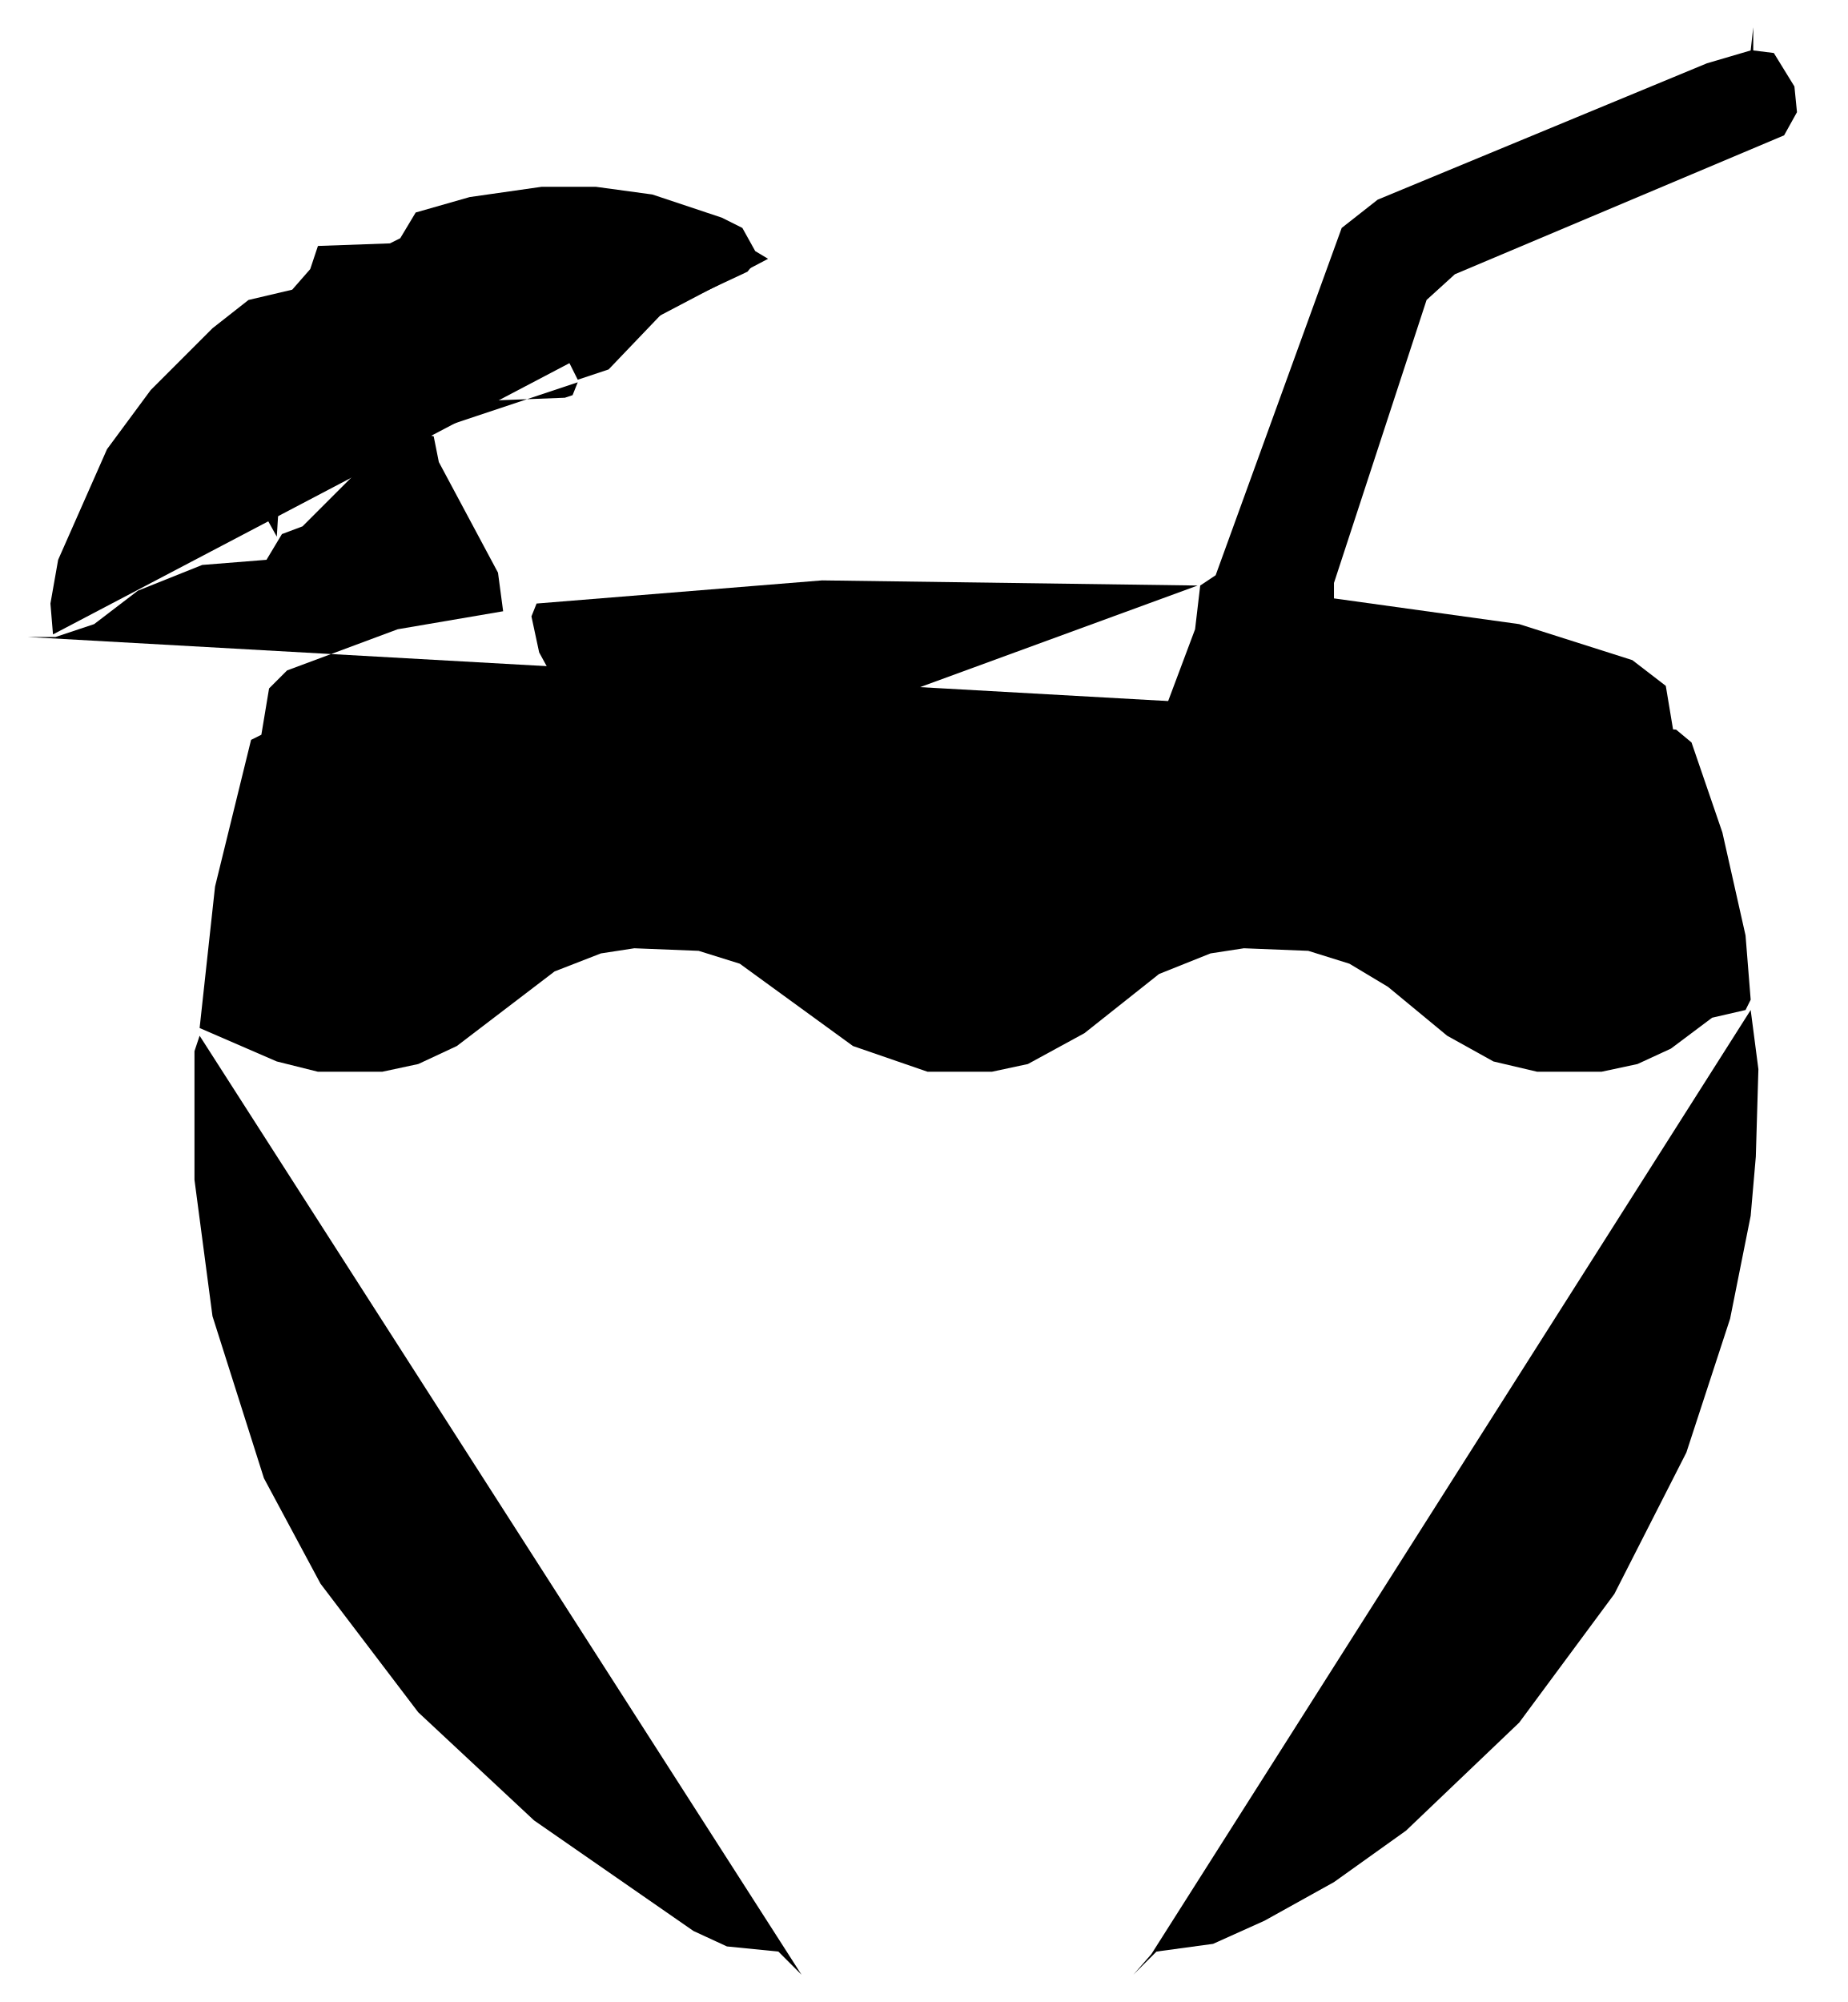
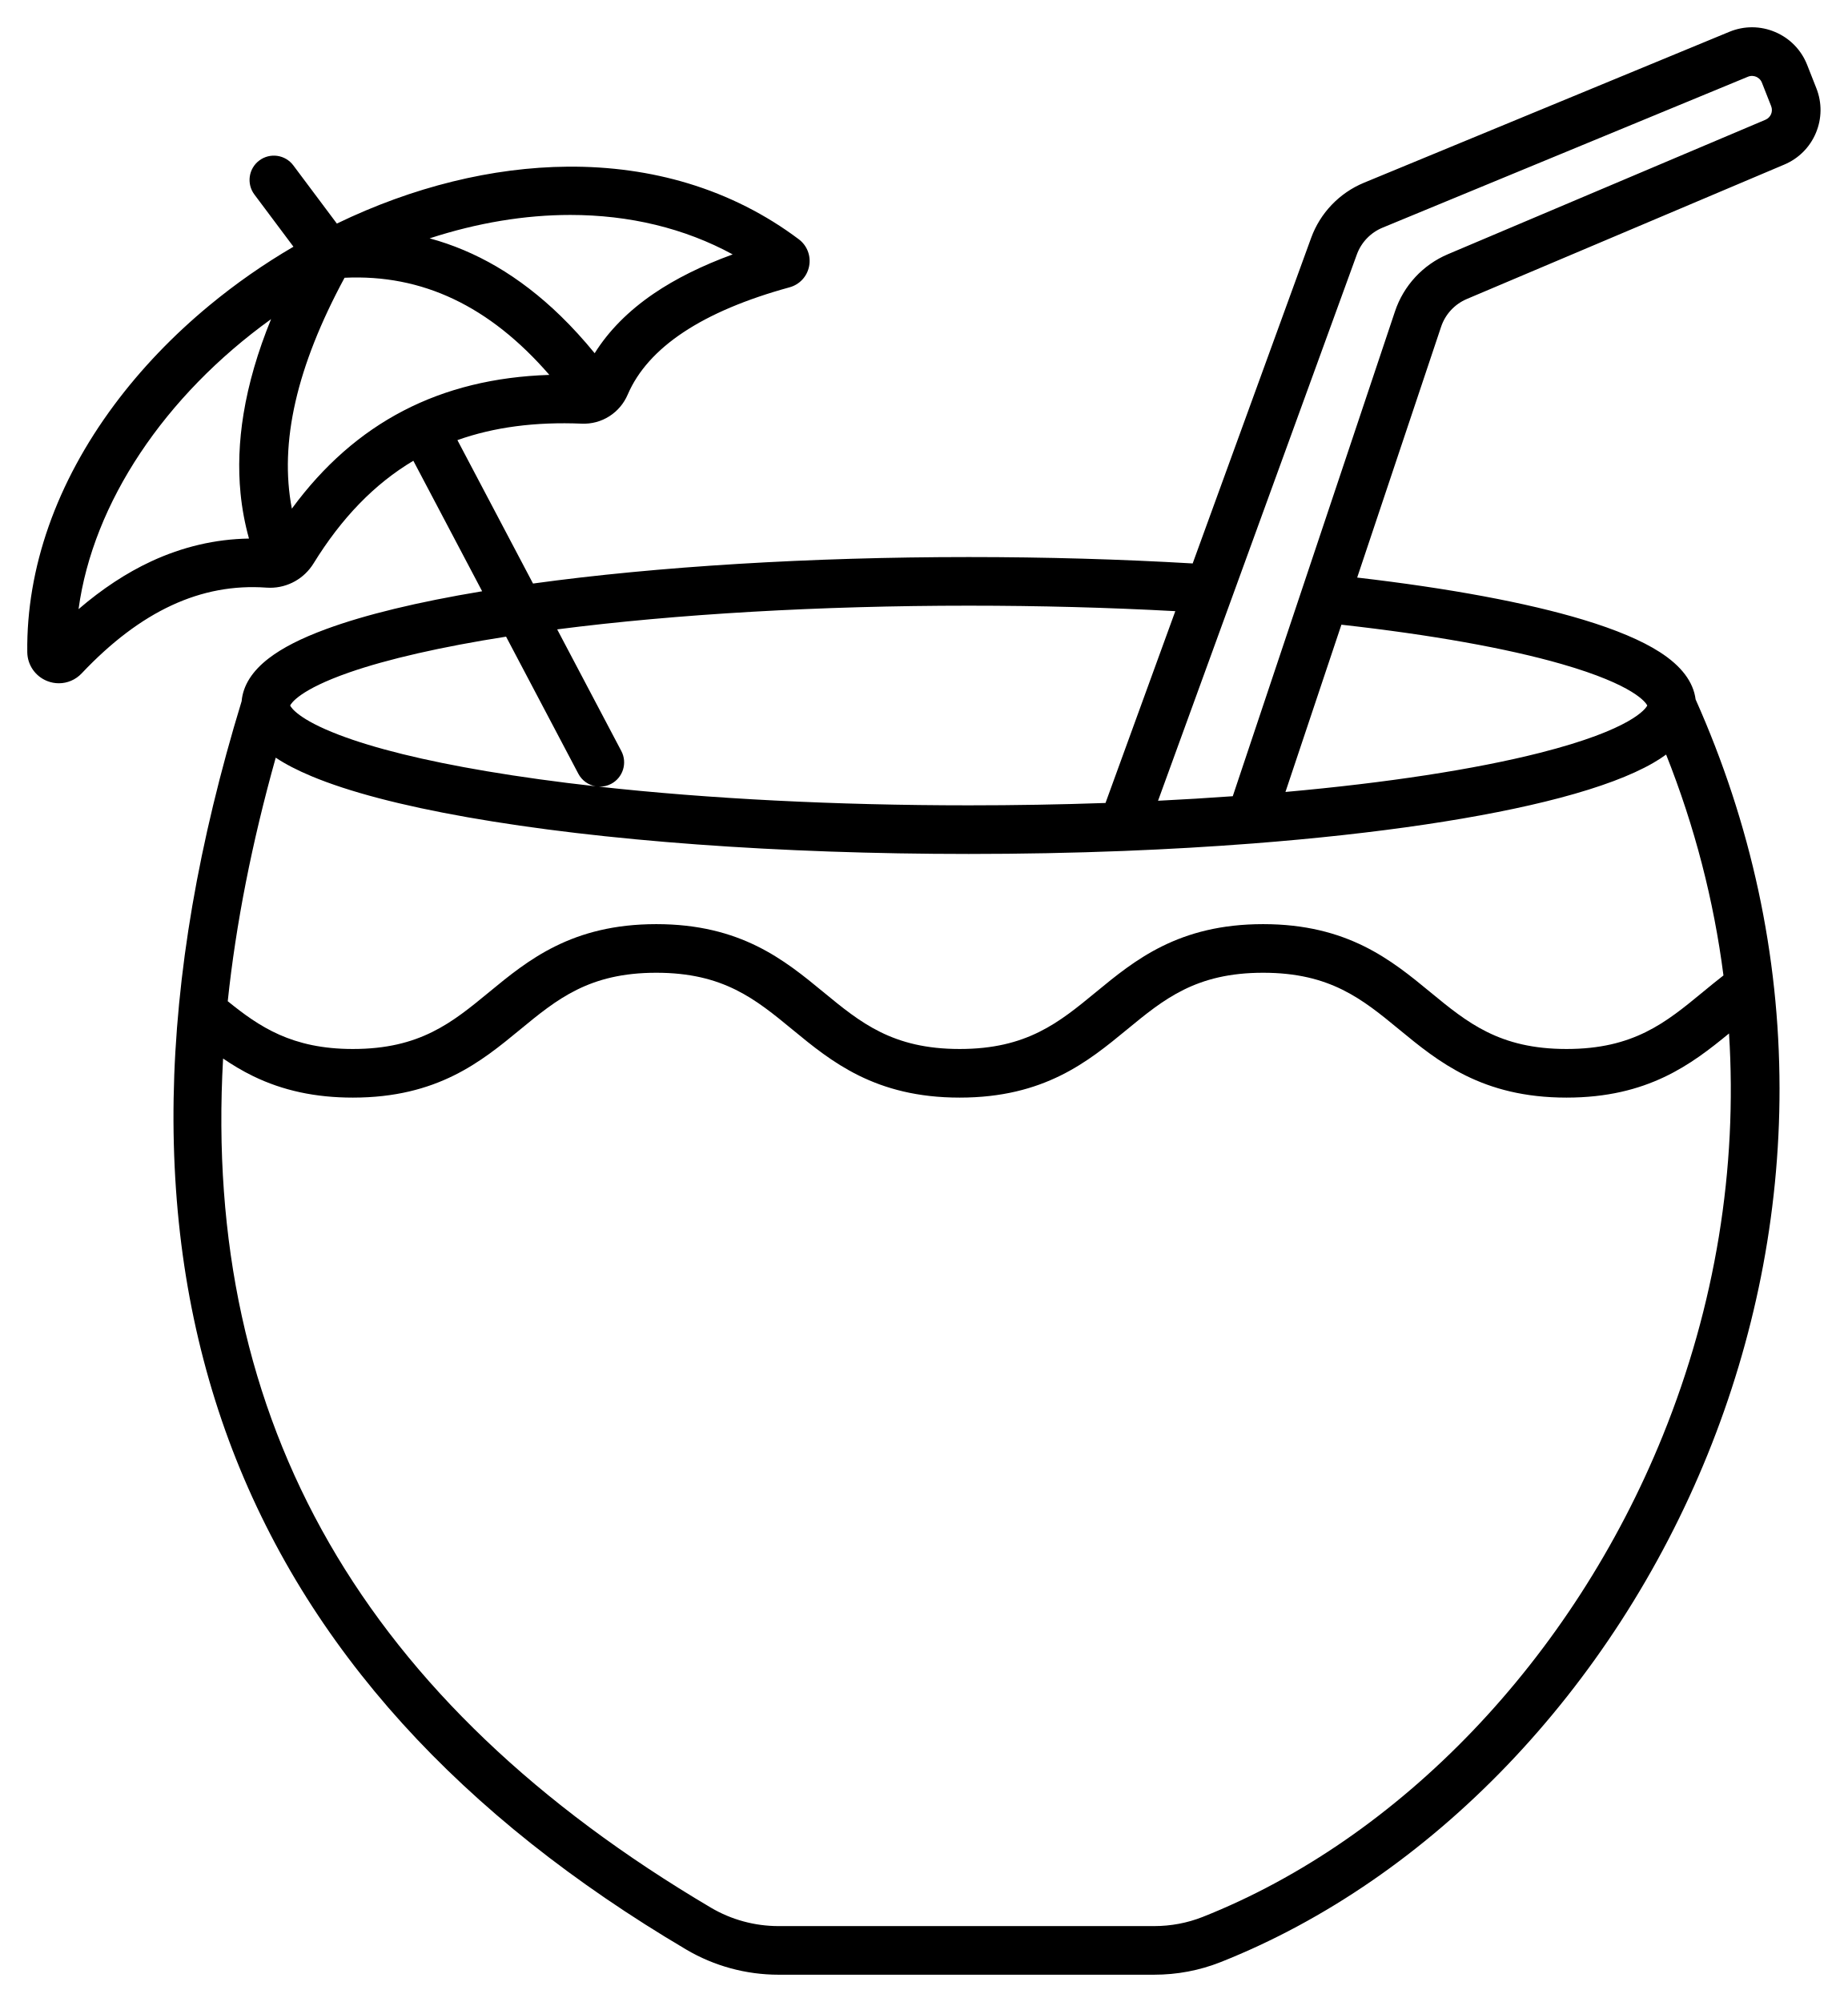
- <svg viewBox="-1.202 -1.202 94.826 102.747" class="glass-icon glass-icon--coconut" role="img" aria-hidden="true" focusable="false">
-   <g transform="scale(0.0187882)">
-     <path class="glass-icon-line" d="M 4725.88,10.54 L 4725.88,73.79 L 4782.10,80.81 L 4838.32,172.17 L 4845.34,242.44 L 4810.21,305.69 L 3910.71,685.16 L 3833.41,755.44 L 3580.42,1528.44 L 3580.42,1570.61 L 4086.39,1640.88 L 4395.59,1739.26 L 4486.95,1809.54 L 4508.03,1936.03 L 4437.76,1950.08 L 4248.02,2034.41 L 3805.30,2125.77 L 3081.48,2189.01 L 3039.32,2189.01 L 3032.29,2167.93 L 3053.37,2048.47 L 3200.95,1654.94 L 3215.00,1535.47 L 3257.17,1507.36 L 3601.51,558.67 L 3699.89,481.37 L 4599.39,108.92 L 4718.85,73.79" />
-     <path class="glass-icon-line" d="M 3383.66,2153.88 L 3404.74,2013.33 L 3545.29,1591.69 L 3566.37,1577.64" />
-     <path class="glass-icon-line" d="M 10.54,1676.02 L 87.84,1676.02 L 193.25,1640.88 L 312.72,1549.53 L 488.40,1479.25 L 664.08,1465.20 L 706.25,1394.92 L 762.47,1373.84 L 980.31,1156.00 L 1092.75,1120.86 L 1120.86,1127.89 L 1134.91,1198.16 L 1296.54,1500.33 L 1310.60,1605.74 L 1022.48,1654.94 L 720.30,1767.37 L 671.11,1816.56 L 650.03,1943.06 L 621.92,1957.11 L 523.54,2357.67 L 481.37,2744.17 L 692.19,2835.53 L 804.63,2863.64 L 980.31,2863.64 L 1078.69,2842.55 L 1184.10,2793.36 L 1451.14,2589.57 L 1577.64,2540.38 L 1668.99,2526.32 L 1844.67,2533.35 L 1957.11,2568.49 L 2266.31,2793.36 L 2470.11,2863.64 L 2645.79,2863.64 L 2744.17,2842.55 L 2898.77,2758.23 L 3102.57,2596.60 L 3243.11,2540.38 L 3334.47,2526.32 L 3510.15,2533.35 L 3622.59,2568.49 L 3728.00,2631.73 L 3889.63,2765.25 L 4016.12,2835.53 L 4135.58,2863.64 L 4311.27,2863.64 L 4409.65,2842.55 L 4501.00,2800.39 L 4613.44,2716.06 L 4704.80,2694.98 L 4718.85,2666.87 L 4704.80,2491.19 L 4641.55,2210.09 L 4557.22,1964.14 L 4515.06,1929.00" />
-     <path class="glass-icon-line" d="M 80.81,1668.99 L 73.79,1584.66 L 94.87,1465.20 L 228.39,1163.02 L 347.85,1001.39 L 516.51,832.74 L 614.89,755.44 L 734.36,727.33 L 783.55,671.11 L 804.63,607.86 L 1001.39,600.84 L 1029.50,586.78 L 1071.67,516.51 L 1219.24,474.34 L 1416.01,446.24 L 1563.58,446.24 L 1718.18,467.32 L 1907.92,530.56 L 1964.14,558.67 L 1999.27,621.92 L 2034.41,643.00" />
-     <path class="glass-icon-line" d="M 3025.26,2189.01 L 2519.30,2203.07 L 1584.66,2153.88 L 1029.50,2062.52 L 657.06,1936.03" />
-     <path class="glass-icon-line" d="M 1556.55,2139.82 L 1570.61,2013.33 L 1408.98,1718.18 L 1387.90,1619.80 L 1401.95,1584.66 L 2181.99,1521.42 L 3207.98,1535.47" />
-     <path class="glass-icon-line" d="M 2125.77,5330.23 L 2062.52,5266.98 L 1921.97,5252.93 L 1830.62,5210.76 L 1394.92,4908.59 L 1078.69,4613.44 L 811.66,4262.07 L 657.06,3973.95 L 516.51,3531.23 L 467.32,3158.78 L 467.32,2807.42 L 481.37,2765.25" />
-     <path class="glass-icon-line" d="M 4718.85,2694.98 L 4739.93,2856.61 L 4732.91,3095.54 L 4718.85,3257.17 L 4662.63,3538.26 L 4543.17,3903.68 L 4346.40,4290.18 L 4086.39,4641.55 L 3777.19,4936.70 L 3580.42,5077.24 L 3390.69,5182.65 L 3250.14,5245.90 L 3095.54,5266.98 L 3032.29,5330.23 L 3081.48,5274.01" />
-     <path class="glass-icon-line" d="M 3945.84,4789.12 L 4009.09,4725.88" />
-     <path class="glass-icon-line" d="M 4852.37,228.39 L 4908.59,228.39" />
-     <path class="glass-icon-line" d="M 734.36,734.36 L 720.30,860.85 L 671.11,994.37 L 650.03,1120.86 L 657.06,1338.71 L 692.19,1401.95" />
-     <path class="glass-icon-line" d="M 678.14,418.13 L 797.60,600.84" />
-     <path class="glass-icon-line" d="M 1029.50,600.84 L 1057.61,635.97 L 1191.13,678.14 L 1331.68,762.47 L 1479.25,903.01 L 1514.39,973.28 L 1598.72,945.18 L 1753.32,783.55 L 1978.19,678.14 L 2006.30,643.00" />
-     <path class="glass-icon-line" d="M 1317.62,1598.72 L 1380.87,1598.72" />
-     <path class="glass-icon-line" d="M 1113.83,1113.83 L 1148.97,1071.67 L 1296.54,1029.50 L 1479.25,1022.48 L 1500.33,1015.45 L 1514.39,980.31" />
+ <svg viewBox="-1.399 -1.4 94.847 102.748" class="glass-icon glass-icon--coconut" role="img" aria-hidden="true" focusable="false">
+   <g transform="scale(0.01871409)">
+     <g transform="translate(-874.0351,-662.9111)">
+       <path class="glass-icon-solid" transform="matrix(0.1333333,0,0,-0.1333333,0,6666.667)" d="M 42310.6,43125.4 35779,40360.2 c -514.8,-218.1 -911.3,-646.9 -1087.9,-1176 l -1922.7,-5745.1 -1.1,-3.2 c -0.6,-1.8 -1.3,-3.6 -1.8,-5.4 l -1411.4,-4218.3 c -501.5,-36.2 -1015.6,-67.3 -1537.1,-93.2 l 1521.9,4181.5 c 1.3,3.4 2.6,6.9 3.8,10.4 l 2563.4,7043.2 c 90.4,249.3 283.1,450.5 528.5,552 l 7516.8,3104.8 c 74.1,30.5 138.3,12.5 169.9,-1 31.5,-13.4 88.7,-46.9 117.9,-120.6 l 190.1,-482.4 c 43.9,-111.3 -7.9,-234.8 -118.7,-281.5 z M 39881.1,31078.2 c -28.7,-58.6 -303,-491.1 -2212.2,-974.5 -1343.5,-340.1 -3140.5,-615.8 -5231,-803.8 l 1151.1,3440.3 c 1839.3,-205.5 3399,-483.8 4529.3,-809 1506.4,-433.3 1736.6,-799.3 1762.8,-853 z m 318,-15020.9 C 38342,11472.5 34804.2,7773.1 30735.7,6161.2 c -316.4,-125.3 -653.6,-188.8 -1002.3,-188.8 h -7721 c -491.5,0 -973,130.9 -1392.6,378.6 -7139.2,4215 -10459.6,9966.6 -10036,17465.9 188.9,-129.1 393.4,-252.7 618.4,-362.2 610.9,-297.2 1281.9,-441.6 2051.3,-441.6 1739.7,0 2642.3,742.7 3438.6,1397.9 763,627.9 1422,1170.2 2803.2,1170.2 1380.7,0 2039.6,-542.2 2802.5,-1170.1 796.3,-655.3 1698.8,-1398 3438.6,-1398 1739.8,0 2642.3,742.7 3438.7,1397.9 763,627.9 1422,1170.2 2803.1,1170.2 1381.2,0 2040.2,-542.3 2803.2,-1170.2 796.3,-655.2 1698.9,-1397.9 3438.6,-1397.9 1670.3,0 2568.9,684.6 3342.7,1319.3 175.8,-2780.9 -277.7,-5594.5 -1363.6,-8275.1 z M 13177,31757.7 c 788.8,275 1899.7,528.2 3228.1,736.6 l 1486.2,-2818.7 c 75.1,-142.4 209.3,-233.6 356.5,-259.3 -799.2,89.5 -1552.6,193.5 -2248.7,311.3 -1283.3,217.2 -2304.2,468.9 -3034.4,748.2 -833.2,318.6 -981,559.7 -1001.3,602.3 22,46 193.7,324 1213.6,679.6 z m 18578.7,-3518.3 c 3.6,0.2 7.2,0.5 10.8,0.8 2568.4,199.1 4756.1,524.2 6326.8,940.5 816.1,216.3 1456.4,456 1903,712.5 99.1,56.9 189.7,115.6 272.3,175.9 587.9,-1477.8 981.3,-3001.7 1179.6,-4543.1 -146.6,-113.6 -287.2,-229.2 -424.6,-342.3 -763.1,-628.2 -1422.2,-1170.6 -2803.6,-1170.6 -1381.2,0 -2040.1,542.2 -2803.2,1170.1 -796.3,655.3 -1698.8,1398 -3438.6,1398 -1739.7,0 -2642.2,-742.7 -3438.5,-1398 -763.1,-627.9 -1422.1,-1170.1 -2803.3,-1170.1 -1381.2,0 -2040.1,542.3 -2803.2,1170.2 -796.1,655.2 -1698.6,1397.9 -3437.9,1397.9 -1739.8,0 -2642.3,-742.7 -3438.6,-1398 -763.1,-627.9 -1422.1,-1170.1 -2803.2,-1170.1 -1253.8,0 -1925.8,458 -2573.9,982.7 168.3,1593.4 497.5,3262.5 987.1,5009.2 199.8,-133.1 443.8,-259.4 738.2,-382.3 762.3,-318.3 1840.5,-601.7 3204.8,-842.6 2758.9,-487.1 6421.3,-755.3 10312.6,-755.3 1071.8,0 2141.9,20.7 3180.8,61.4 4.8,0.2 9.6,0.4 14.4,0.6 902,35.7 1789.6,87 2638.2,152.6 z m -5833.4,4892.1 c 1451.1,0 2877.3,-38 4249.8,-112.9 l -1435.9,-3945.2 c -922.6,-32.3 -1867.5,-48.6 -2813.9,-48.6 -2729.3,0 -5352.5,134.3 -7613.5,384.6 8.4,-0.4 16.8,-0.7 25.2,-0.7 78.7,0 158.4,18.6 232.8,57.8 244.3,128.8 337.9,431.3 209.1,675.5 l -1319.3,2502.1 c 2443,315.3 5415.8,487.4 8465.7,487.4 z m -13923.8,1995.6 c -260.9,1357.4 97.4,2921.4 1083.9,4749.1 1597.2,75.9 2982.7,-579.8 4213,-1997.9 -2250.7,-72.2 -3993.7,-977.5 -5296.9,-2751.2 z M 7610.52,33060 c 296.65,2186.3 1769.77,4387.6 3960.38,5965.2 -277.1,-678.9 -464.3,-1324.4 -566.6,-1950 -92,-562.5 -112.7,-1111.6 -61.6,-1632.1 31.1,-316.6 89.4,-627.9 173.9,-931.2 -689.6,-11 -1365.4,-168.5 -2014.39,-470.4 -507.74,-236.2 -1007.07,-565 -1491.69,-981.5 z m 10116.38,8108.2 c 1210.5,0 2347.2,-270.9 3339.6,-811.5 -631.7,-230.8 -1176.5,-501.3 -1626.5,-808.3 -519,-354.1 -925,-764.5 -1212.3,-1224.3 -227.8,278.3 -461,534.1 -697.4,764 -420.4,409 -865.8,752.2 -1324,1020 -437.3,255.6 -898.7,449.8 -1373.6,578.7 987.3,321.1 1962.6,481.4 2894.2,481.4 z m 25632.6,2605.7 -190.1,482.4 c -120.9,305.9 -354.1,545.2 -656.8,673.9 -303,128.8 -637.6,130.7 -942.5,5.1 l -7517.5,-3105 c -504.6,-208.7 -900.7,-622.5 -1086.4,-1134.7 L 30529.3,34000 c -1483.2,87.2 -3031,131.5 -4607,131.5 -3245.4,0 -6410.3,-192.9 -8962.7,-544.8 l -1555.5,2950.1 c 754.1,268.1 1602.2,378.5 2559.3,338.5 201.5,-8.4 397.9,44.5 567.7,153.1 167.1,106.9 297.1,260.5 375.9,444.2 417.3,973 1537.5,1715.5 3329.2,2206.9 208.3,57.1 362.8,224.3 403.2,436.5 40.4,211.6 -41.5,423.4 -213.7,552.6 -680.7,511.1 -1444.7,897.1 -2270.8,1147.5 -777.8,235.7 -1612.5,352 -2480.3,345.1 -1553.5,-12 -3191.1,-416.1 -4750.5,-1170.6 l -895.6,1197 c -165.5,221 -478.8,266.2 -699.9,100.7 -221.1,-165.4 -266.2,-478.8 -100.8,-699.9 l 803.5,-1073.7 c -608.7,-355.3 -1188,-759.3 -1728.8,-1206.5 C 9552.22,38687.8 8893.31,37998.8 8344.09,37260.3 7154.42,35660.6 6536.02,33903 6555.72,32177.4 v -0.1 c 3.04,-265.7 165.06,-500 412.75,-596.9 77.31,-30.2 157.56,-44.9 236.93,-44.9 173.98,0 343.68,70.6 468.5,202.6 1213.22,1283.8 2456.7,1860.9 3801.4,1764.5 25.3,-1.8 50.5,-2.7 75.7,-2.7 362.8,0 700.2,187.2 893.6,500.7 577.7,936.5 1254.1,1636.1 2053,2111.5 l 1415.3,-2684.2 c -1329.3,-221.3 -2407.2,-482.3 -3210.4,-778 -512.3,-188.6 -897.9,-385.2 -1178.8,-601 -342.3,-263 -529.8,-559.5 -558.5,-882.5 -441.3,-1442.6 -782.6,-2857.8 -1014.5,-4207.4 -233.85,-1361 -363.16,-2694 -384.33,-3961.8 -21.07,-1261.3 64.3,-2493.8 253.72,-3663.2 188.31,-1162.3 484.61,-2294.8 880.71,-3365.9 392.9,-1062.5 894.9,-2094 1492,-3066 590.8,-961.8 1291.1,-1892 2081.6,-2764.8 780.8,-862.1 1671.4,-1692.4 2647.1,-2467.6 963.1,-765.4 2036.4,-1498.8 3189.9,-2179.8 573.5,-338.6 1230.8,-517.5 1901,-517.5 h 7721 c 475.4,0 936.5,87.2 1370.6,259.1 1069.8,423.9 2118.7,987.9 3117.4,1676.4 983.8,678.2 1919.4,1477.4 2780.5,2375.4 861.3,898 1647.8,1894.3 2337.6,2961.2 700.2,1082.9 1301.2,2239.3 1786.5,3437.3 477.7,1179.4 845.3,2404.7 1092.4,3641.8 256,1281.4 385,2587.5 383.4,3881.8 -3.3,2747.1 -584.2,5437.4 -1726.4,7997.9 -46.1,361.2 -293.1,688 -736.4,973.1 -370.4,238.1 -901.6,462.6 -1579.1,667.2 -1155.5,348.9 -2752.6,646.2 -4646.5,866.1 l 1726.1,5157.5 c 85.9,257.5 279,466 529.5,572.2 l 6530.6,2764.8 c 295.2,124.4 526.1,355.5 650.1,650.9 123.8,295.1 127.2,621.6 9.8,918.8" />
+     </g>
  </g>
</svg>
